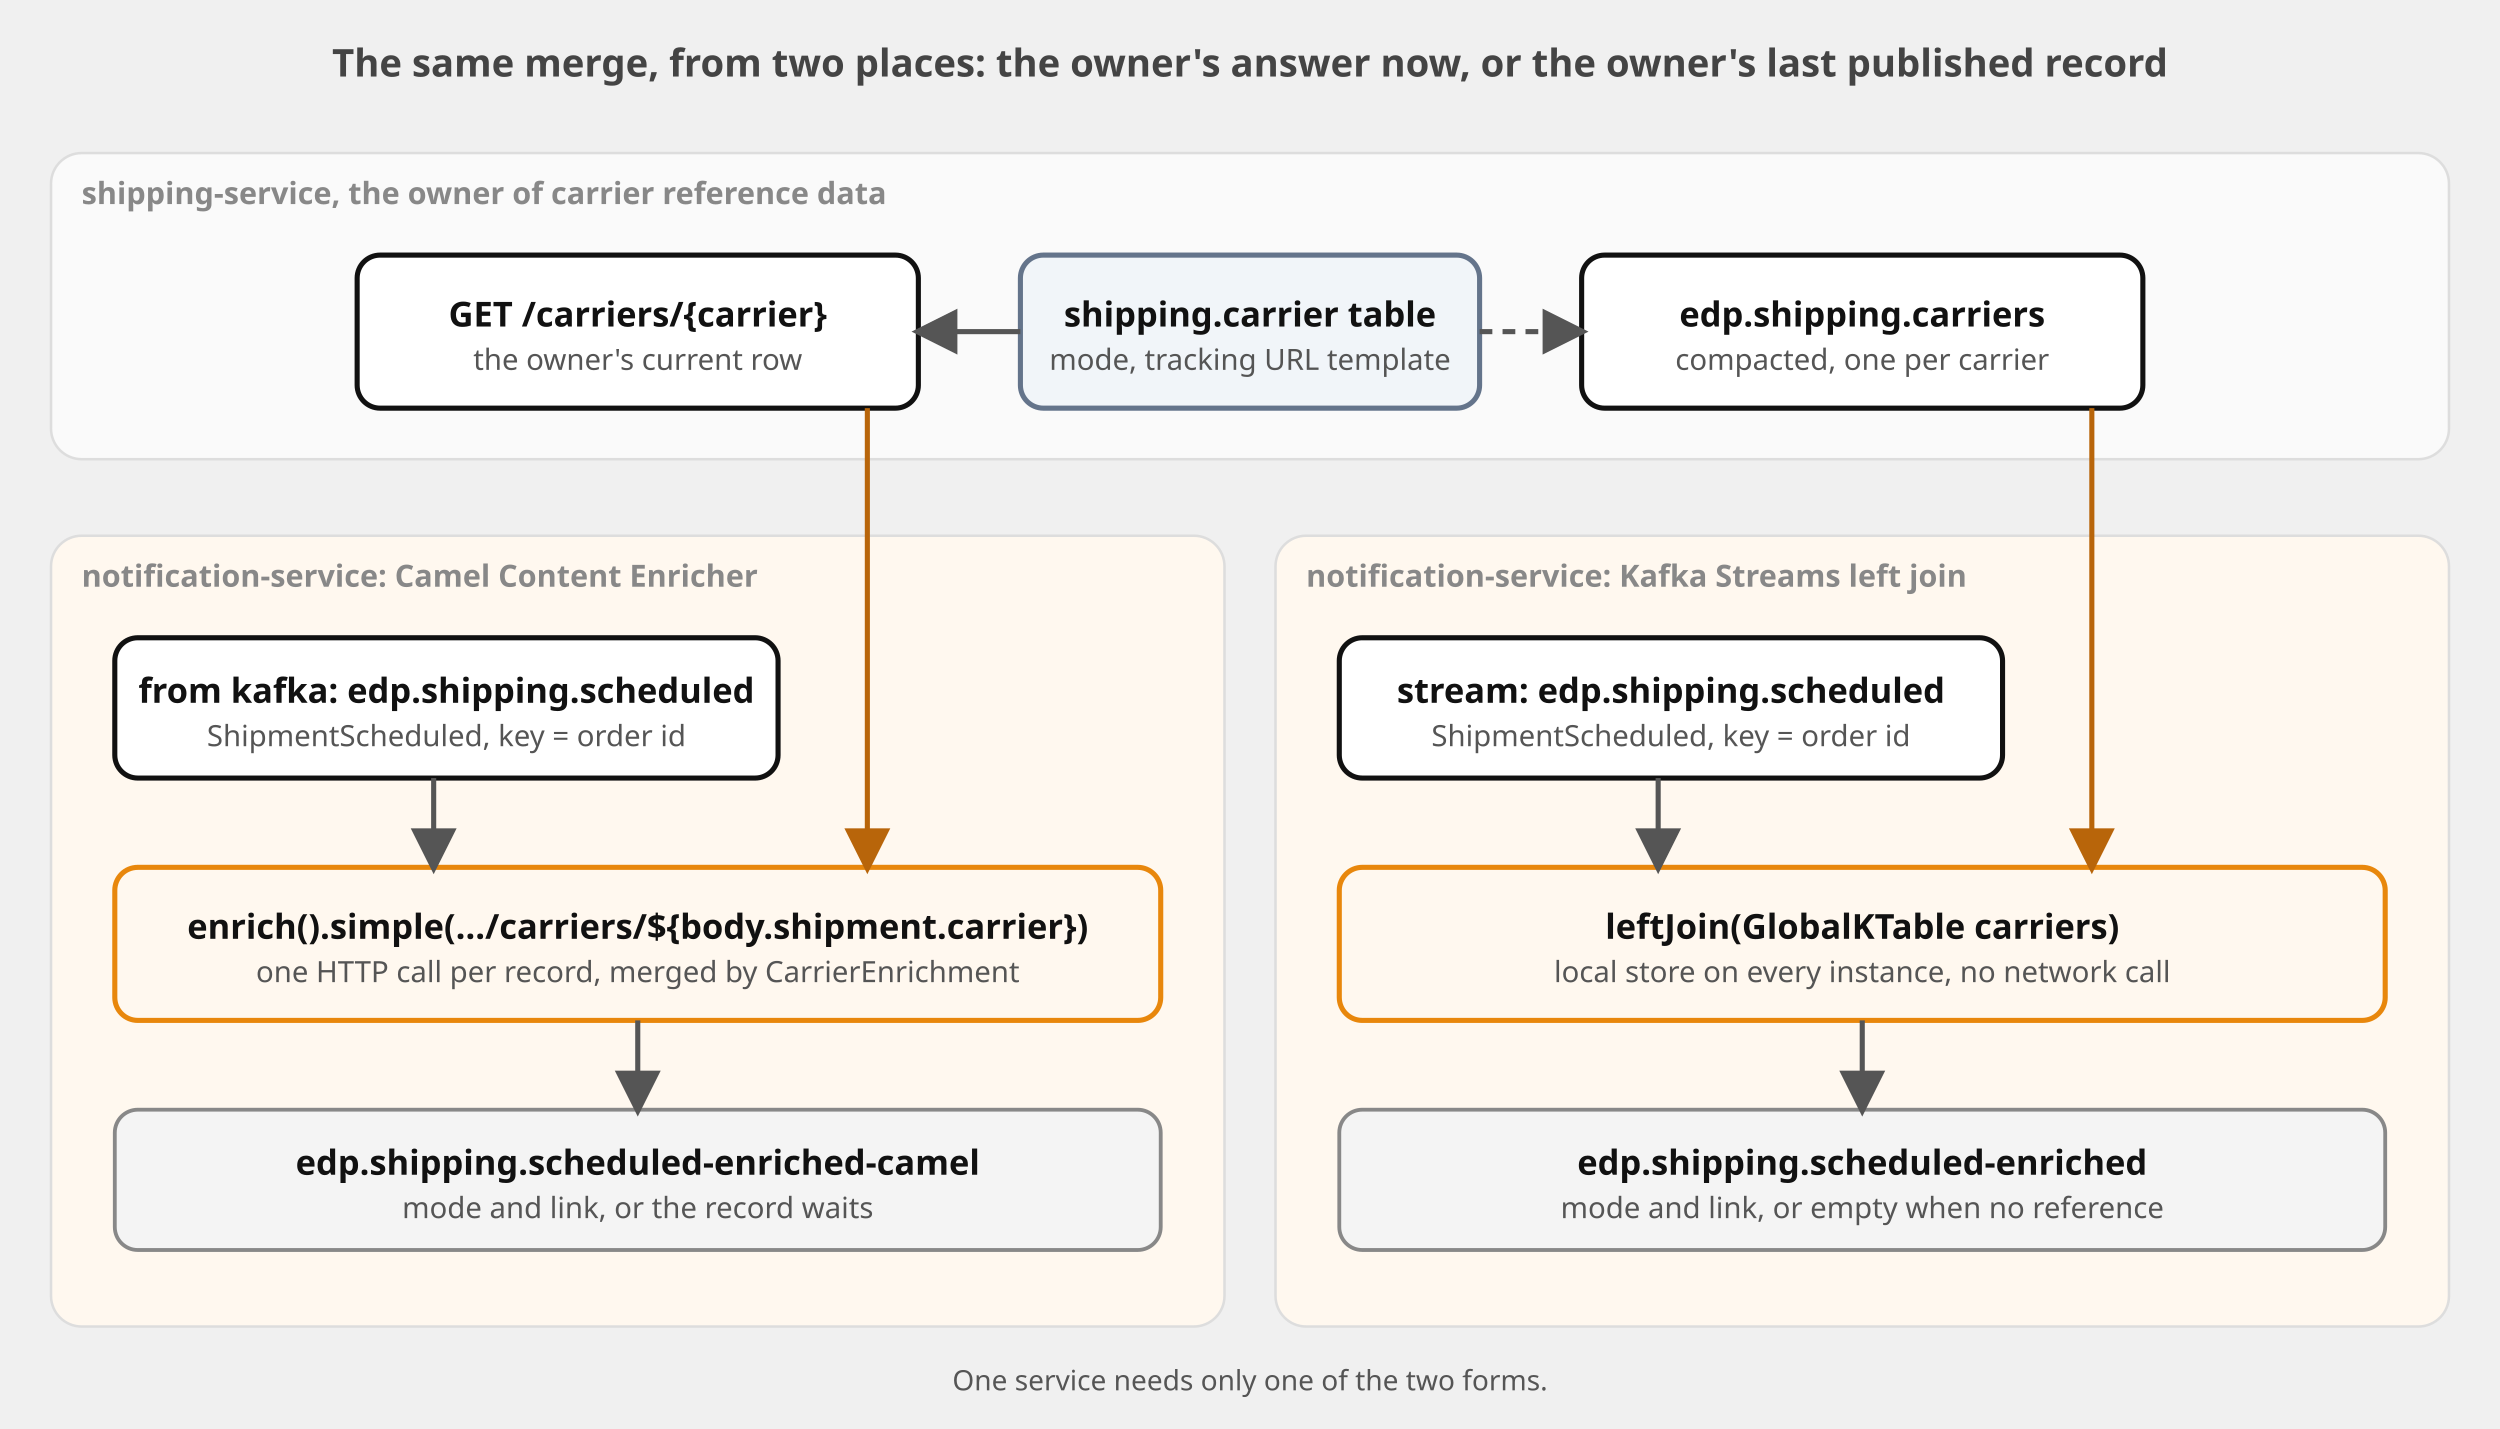
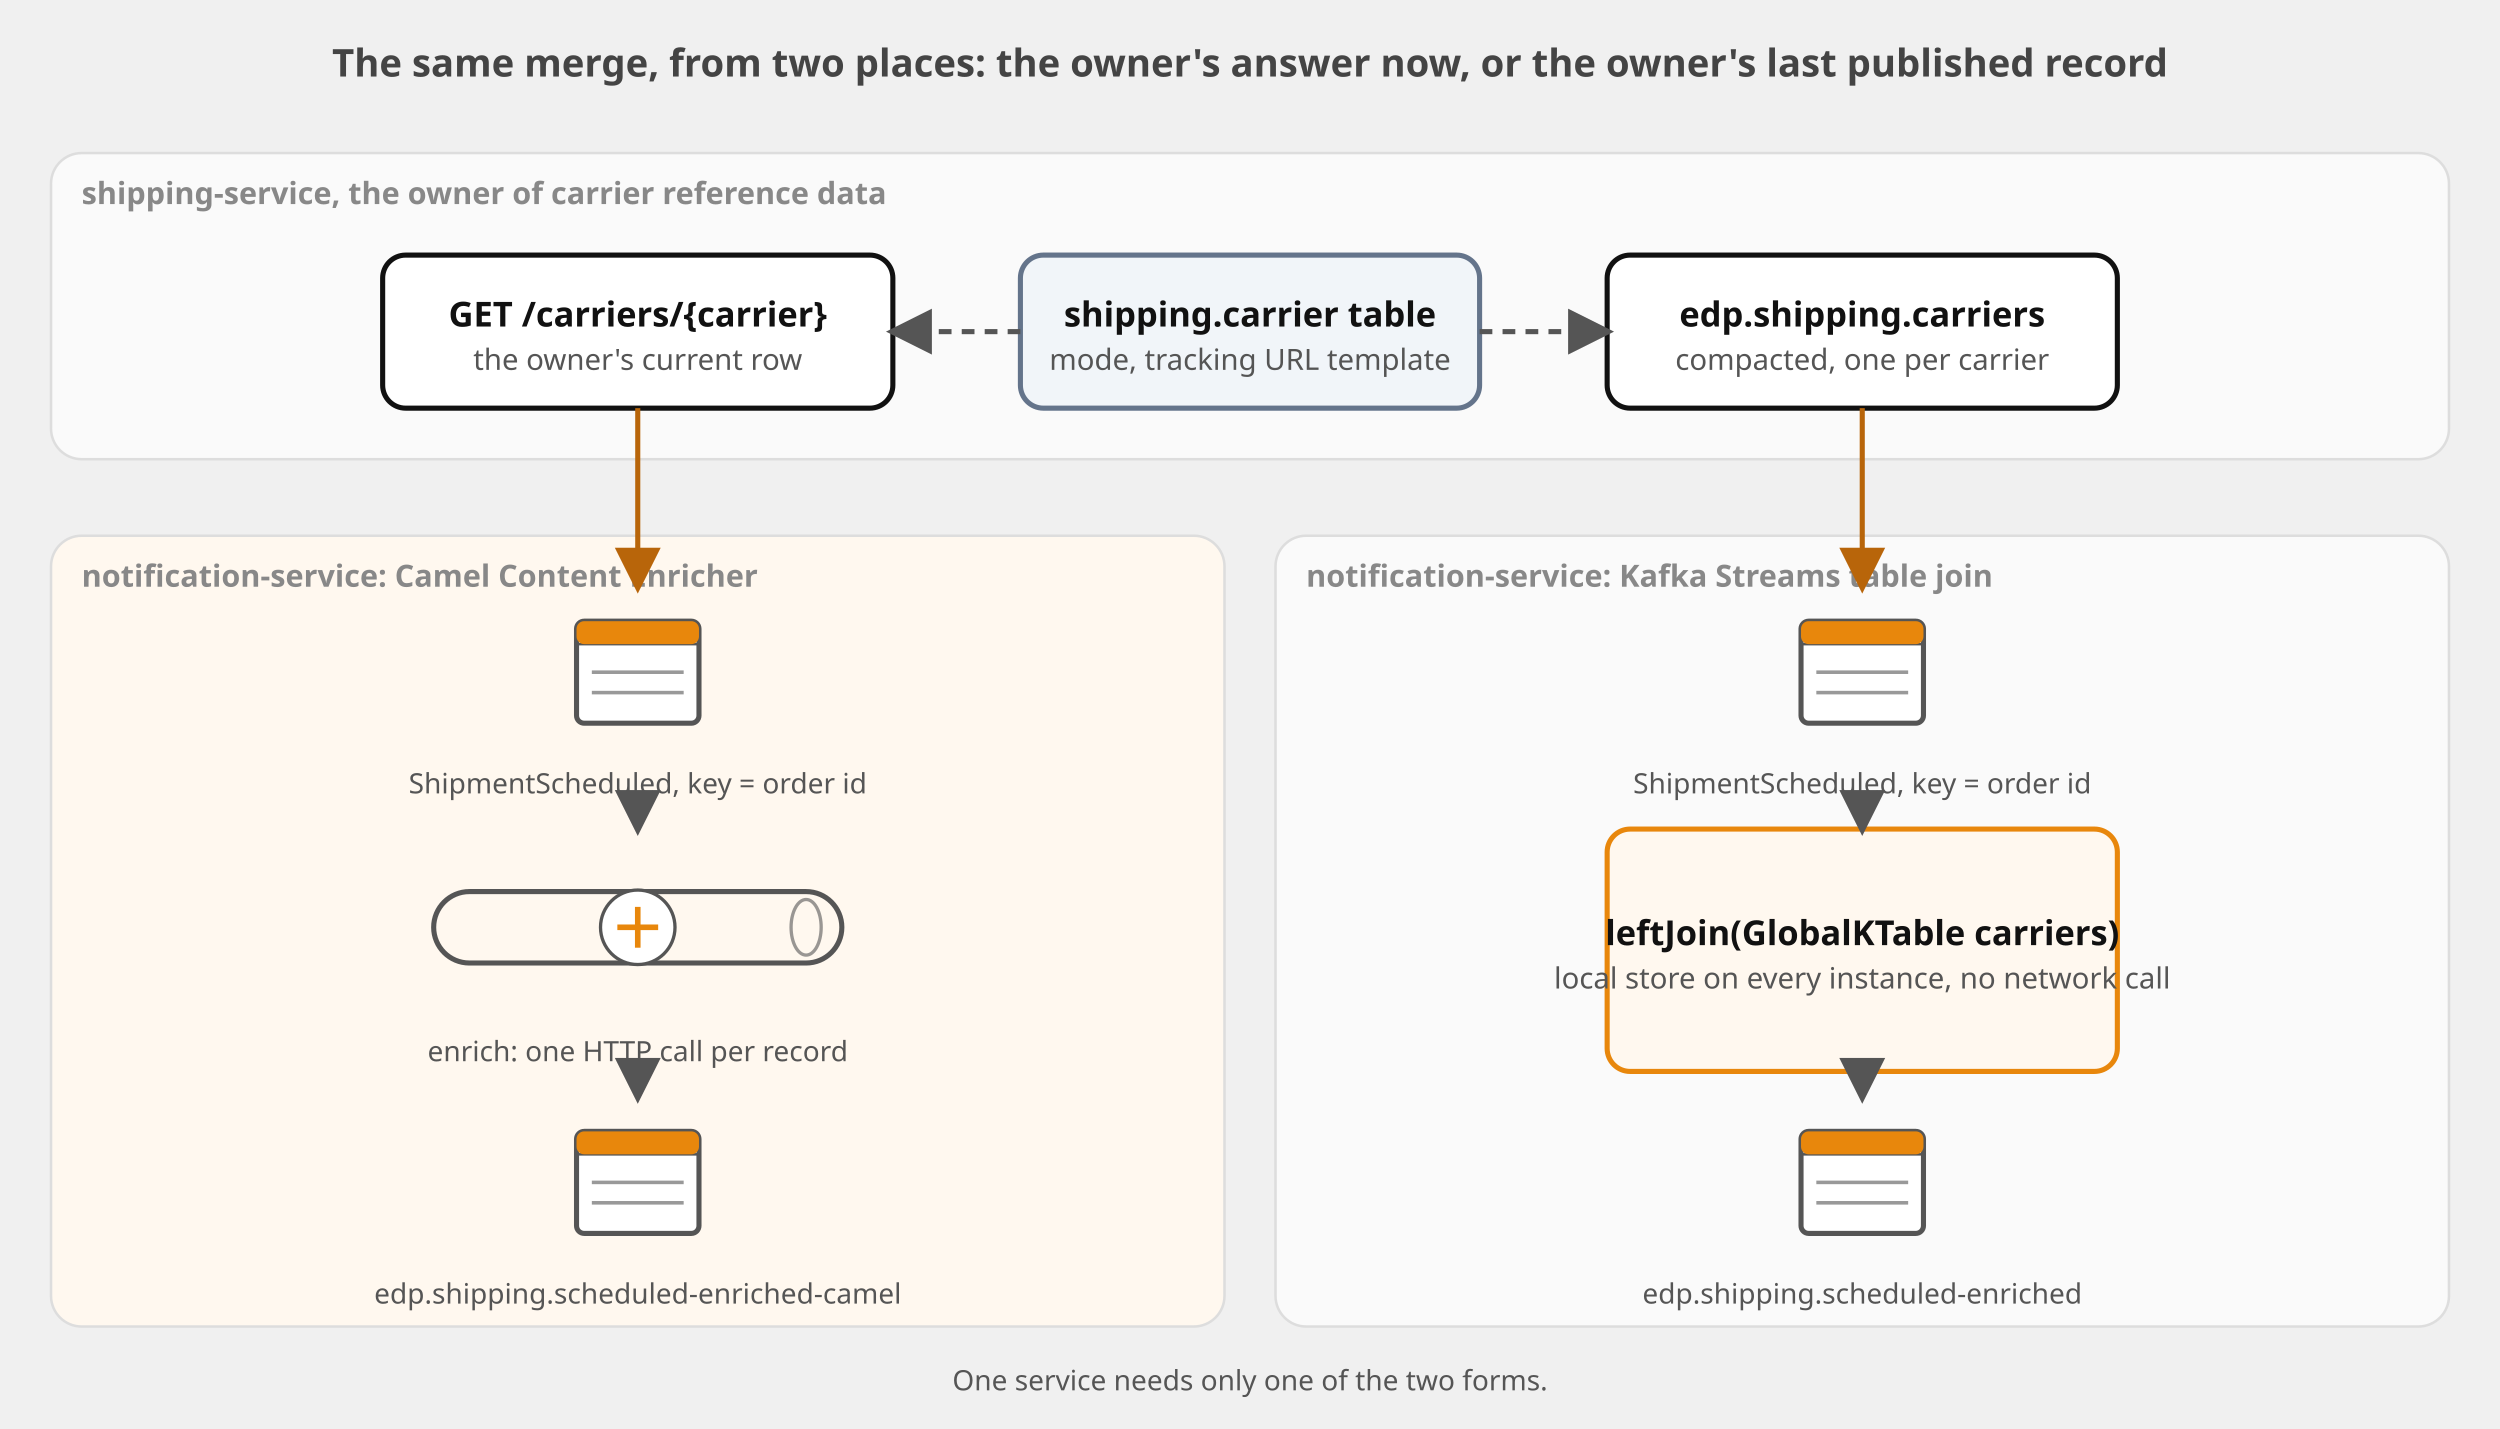
<svg xmlns="http://www.w3.org/2000/svg" viewBox="0 0 980 560" font-family="'Red Hat Text', system-ui, sans-serif" role="img">
  <defs>
    <marker id="a" viewBox="0 0 10 10" refX="8.5" refY="5" markerWidth="9" markerHeight="9" orient="auto-start-reverse">
      <path d="M0,0 L10,5 L0,10 z" fill="#555" />
    </marker>
    <marker id="am" viewBox="0 0 10 10" refX="8.5" refY="5" markerWidth="9" markerHeight="9" orient="auto-start-reverse">
      <path d="M0,0 L10,5 L0,10 z" fill="#b8650a" />
    </marker>
  </defs>
  <rect x="20" y="60" width="940" height="120" rx="12" fill="#fafafa" stroke="#ddd" />
  <text x="32" y="80" font-size="12" font-weight="700" fill="#888">shipping-service, the owner of carrier reference data</text>
  <rect x="20" y="210" width="460" height="310" rx="12" fill="#fff8ef" stroke="#ddd" />
  <text x="32" y="230" font-size="12" font-weight="700" fill="#888">notification-service: Camel Content Enricher</text>
-   <rect x="500" y="210" width="460" height="310" rx="12" fill="#fff8ef" stroke="#ddd" />
-   <text x="512" y="230" font-size="12" font-weight="700" fill="#888">notification-service: Kafka Streams left join</text>
+   <rect x="500" y="210" width="460" height="310" rx="12" fill="#fafafa" stroke="#ddd" />
+   <text x="512" y="230" font-size="12" font-weight="700" fill="#888">notification-service: Kafka Streams table join</text>
  <rect x="400" y="100" width="180" height="60" rx="9" fill="#f1f5f9" stroke="#64748b" stroke-width="2" />
  <text x="490.0" y="128.0" font-size="13.5" font-weight="700" fill="#111111" text-anchor="middle">shipping.carrier table</text>
  <text x="490.0" y="145.0" font-size="11.5" fill="#555555" text-anchor="middle">mode, tracking URL template</text>
-   <rect x="140" y="100" width="220" height="60" rx="9" fill="#ffffff" stroke="#111111" stroke-width="2" />
+   <rect x="150" y="100" width="200" height="60" rx="9" fill="#ffffff" stroke="#111111" stroke-width="2" />
  <text x="250.0" y="128.0" font-size="13.5" font-weight="700" fill="#111111" text-anchor="middle">GET /carriers/{carrier}</text>
  <text x="250.0" y="145.0" font-size="11.5" fill="#555555" text-anchor="middle">the owner's current row</text>
-   <rect x="620" y="100" width="220" height="60" rx="9" fill="#ffffff" stroke="#111111" stroke-width="2" />
+   <rect x="630" y="100" width="200" height="60" rx="9" fill="#ffffff" stroke="#111111" stroke-width="2" />
  <text x="730.0" y="128.0" font-size="13.5" font-weight="700" fill="#111111" text-anchor="middle">edp.shipping.carriers</text>
  <text x="730.0" y="145.0" font-size="11.5" fill="#555555" text-anchor="middle">compacted, one per carrier</text>
-   <rect x="45" y="250" width="260" height="55" rx="9" fill="#ffffff" stroke="#111111" stroke-width="2" />
-   <text x="175.0" y="275.5" font-size="13.5" font-weight="700" fill="#111111" text-anchor="middle">from kafka: edp.shipping.scheduled</text>
-   <text x="175.0" y="292.5" font-size="11.5" fill="#555555" text-anchor="middle">ShipmentScheduled, key = order id</text>
-   <rect x="45" y="340" width="410" height="60" rx="9" fill="#fff8ef" stroke="#e8870c" stroke-width="2" />
-   <text x="250.0" y="368.0" font-size="13.5" font-weight="700" fill="#111111" text-anchor="middle">enrich().simple(.../carriers/${body.shipment.carrier})</text>
-   <text x="250.0" y="385.0" font-size="11.5" fill="#555555" text-anchor="middle">one HTTP call per record, merged by CarrierEnrichment</text>
-   <rect x="45" y="435" width="410" height="55" rx="9" fill="#f4f4f4" stroke="#888888" stroke-width="1.5" />
-   <text x="250.0" y="460.5" font-size="13.5" font-weight="700" fill="#111111" text-anchor="middle">edp.shipping.scheduled-enriched-camel</text>
-   <text x="250.0" y="477.5" font-size="11.5" fill="#555555" text-anchor="middle">mode and link, or the record waits</text>
-   <rect x="525" y="250" width="260" height="55" rx="9" fill="#ffffff" stroke="#111111" stroke-width="2" />
-   <text x="655.0" y="275.5" font-size="13.5" font-weight="700" fill="#111111" text-anchor="middle">stream: edp.shipping.scheduled</text>
-   <text x="655.0" y="292.5" font-size="11.5" fill="#555555" text-anchor="middle">ShipmentScheduled, key = order id</text>
-   <rect x="525" y="340" width="410" height="60" rx="9" fill="#fff8ef" stroke="#e8870c" stroke-width="2" />
-   <text x="730.0" y="368.0" font-size="13.5" font-weight="700" fill="#111111" text-anchor="middle">leftJoin(GlobalKTable carriers)</text>
-   <text x="730.0" y="385.0" font-size="11.5" fill="#555555" text-anchor="middle">local store on every instance, no network call</text>
-   <rect x="525" y="435" width="410" height="55" rx="9" fill="#f4f4f4" stroke="#888888" stroke-width="1.5" />
-   <text x="730.0" y="460.5" font-size="13.5" font-weight="700" fill="#111111" text-anchor="middle">edp.shipping.scheduled-enriched</text>
-   <text x="730.0" y="477.5" font-size="11.5" fill="#555555" text-anchor="middle">mode and link, or empty when no reference</text>
-   <path d="M400,130 L360,130" fill="none" stroke="#555" stroke-width="2" marker-end="url(#a)" />
-   <path d="M580,130 L620,130" fill="none" stroke="#555" stroke-width="2" stroke-dasharray="5 4" marker-end="url(#a)" />
-   <path d="M340,160 L340,340" fill="none" stroke="#b8650a" stroke-width="2" marker-end="url(#am)" />
-   <path d="M820,160 L820,340" fill="none" stroke="#b8650a" stroke-width="2" marker-end="url(#am)" />
-   <path d="M170,305 L170,340" fill="none" stroke="#555" stroke-width="2" marker-end="url(#a)" />
-   <path d="M250,400 L250,435" fill="none" stroke="#555" stroke-width="2" marker-end="url(#a)" />
-   <path d="M650,305 L650,340" fill="none" stroke="#555" stroke-width="2" marker-end="url(#a)" />
-   <path d="M730,400 L730,435" fill="none" stroke="#555" stroke-width="2" marker-end="url(#a)" />
+   <rect x="630" y="325" width="200" height="95" rx="9" fill="#fff8ef" stroke="#e8870c" stroke-width="2" />
+   <text x="730.0" y="370.5" font-size="13.5" font-weight="700" fill="#111111" text-anchor="middle">leftJoin(GlobalKTable carriers)</text>
+   <text x="730.0" y="387.5" font-size="11.5" fill="#555555" text-anchor="middle">local store on every instance, no network call</text>
+   <path d="M400,130 L350,130" fill="none" stroke="#555" stroke-width="2" stroke-dasharray="5 4" marker-end="url(#a)" />
+   <path d="M580,130 L630,130" fill="none" stroke="#555" stroke-width="2" stroke-dasharray="5 4" marker-end="url(#a)" />
+   <path d="M250,160 L250,230" fill="none" stroke="#b8650a" stroke-width="2" marker-end="url(#am)" />
+   <path d="M730,160 L730,230" fill="none" stroke="#b8650a" stroke-width="2" marker-end="url(#am)" />
+   <path d="M250,315 L250,325" fill="none" stroke="#555" stroke-width="2" marker-end="url(#a)" />
+   <path d="M250,420 L250,430" fill="none" stroke="#555" stroke-width="2" marker-end="url(#a)" />
+   <path d="M730,315 L730,325" fill="none" stroke="#555" stroke-width="2" marker-end="url(#a)" />
+   <path d="M730,420 L730,430" fill="none" stroke="#555" stroke-width="2" marker-end="url(#a)" />
  <text x="490" y="30" font-size="15" fill="#444444" text-anchor="middle" font-weight="700">The same merge, from two places: the owner's answer now, or the owner's last published record</text>
  <text x="490" y="545" font-size="11" fill="#555555" text-anchor="middle">One service needs only one of the two forms.</text>
+   <rect x="226.0" y="243.5" width="48.0" height="40.0" rx="3" fill="#ffffff" stroke="#555555" stroke-width="2" />
+   <path d="M226.0,252.5 h48.0" stroke="#555555" stroke-width="1" />
+   <rect x="226.0" y="243.5" width="48.0" height="9" rx="3" fill="#e8870c" />
+   <path d="M232.0,263.5 h36.0" stroke="#555555" stroke-width="1.4" opacity="0.6" />
+   <path d="M232.0,271.5 h36.0" stroke="#555555" stroke-width="1.4" opacity="0.6" />
+   <text x="250.0" y="311.0" font-size="11" fill="#555555" text-anchor="middle">ShipmentScheduled, key = order id</text>
+   <rect x="170.0" y="349.5" width="160.0" height="28.0" rx="14.0" fill="#fff8ef" stroke="#555555" stroke-width="2" />
+   <ellipse cx="316.0" cy="363.5" rx="5.9" ry="10.9" fill="none" stroke="#555555" stroke-width="1.3" opacity="0.6" />
+   <circle cx="250.0" cy="363.5" r="14.6" fill="#ffffff" stroke="#555555" stroke-width="1.3" />
+   <path d="M242.0,363.5 h16.0 M250.0,355.5 v16.0" stroke="#e8870c" stroke-width="2.2" />
+   <text x="250.0" y="416.0" font-size="11" fill="#555555" text-anchor="middle">enrich: one HTTP call per record</text>
+   <rect x="226.0" y="443.5" width="48.0" height="40.0" rx="3" fill="#ffffff" stroke="#555555" stroke-width="2" />
+   <path d="M226.0,452.5 h48.0" stroke="#555555" stroke-width="1" />
+   <rect x="226.0" y="443.5" width="48.0" height="9" rx="3" fill="#e8870c" />
+   <path d="M232.0,463.5 h36.0" stroke="#555555" stroke-width="1.4" opacity="0.6" />
+   <path d="M232.0,471.5 h36.0" stroke="#555555" stroke-width="1.4" opacity="0.6" />
+   <text x="250.0" y="511.0" font-size="11" fill="#555555" text-anchor="middle">edp.shipping.scheduled-enriched-camel</text>
+   <rect x="706.0" y="243.5" width="48.0" height="40.0" rx="3" fill="#ffffff" stroke="#555555" stroke-width="2" />
+   <path d="M706.0,252.5 h48.0" stroke="#555555" stroke-width="1" />
+   <rect x="706.0" y="243.5" width="48.0" height="9" rx="3" fill="#e8870c" />
+   <path d="M712.0,263.5 h36.0" stroke="#555555" stroke-width="1.4" opacity="0.6" />
+   <path d="M712.0,271.5 h36.0" stroke="#555555" stroke-width="1.4" opacity="0.6" />
+   <text x="730.0" y="311.0" font-size="11" fill="#555555" text-anchor="middle">ShipmentScheduled, key = order id</text>
+   <rect x="706.0" y="443.5" width="48.0" height="40.0" rx="3" fill="#ffffff" stroke="#555555" stroke-width="2" />
+   <path d="M706.0,452.5 h48.0" stroke="#555555" stroke-width="1" />
+   <rect x="706.0" y="443.5" width="48.0" height="9" rx="3" fill="#e8870c" />
+   <path d="M712.0,463.5 h36.0" stroke="#555555" stroke-width="1.4" opacity="0.6" />
+   <path d="M712.0,471.5 h36.0" stroke="#555555" stroke-width="1.4" opacity="0.6" />
+   <text x="730.0" y="511.0" font-size="11" fill="#555555" text-anchor="middle">edp.shipping.scheduled-enriched</text>
</svg>
